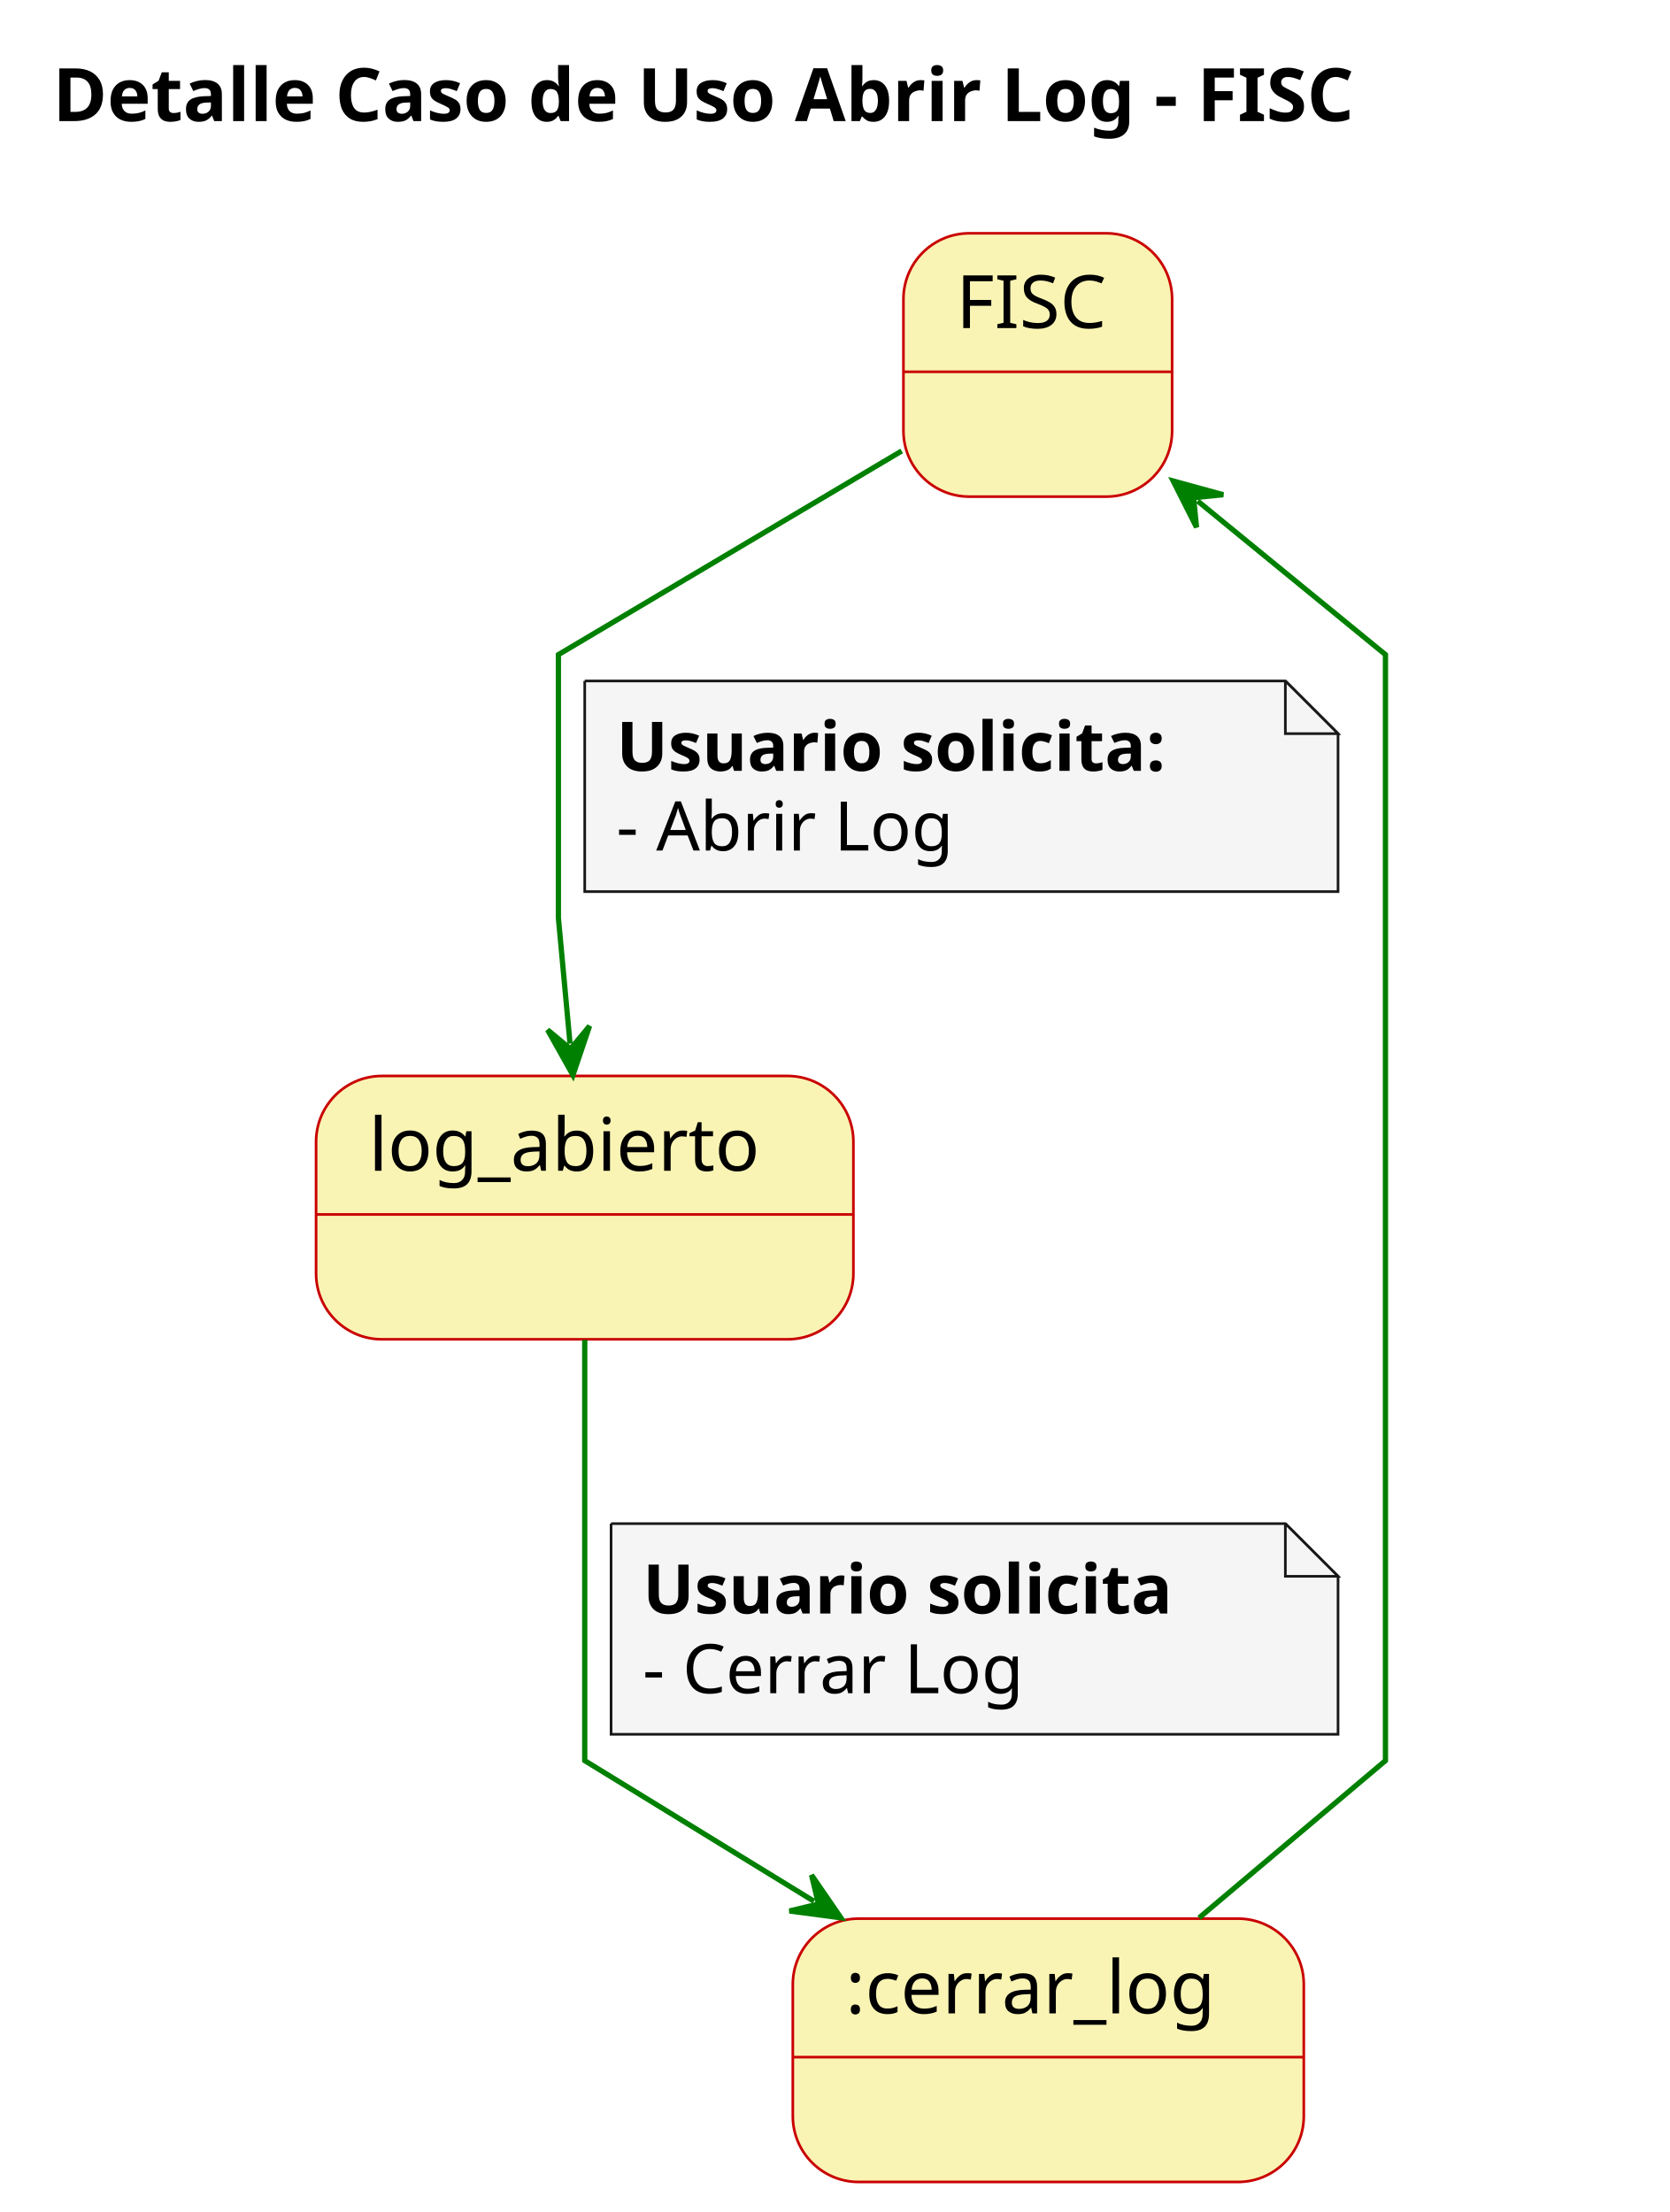
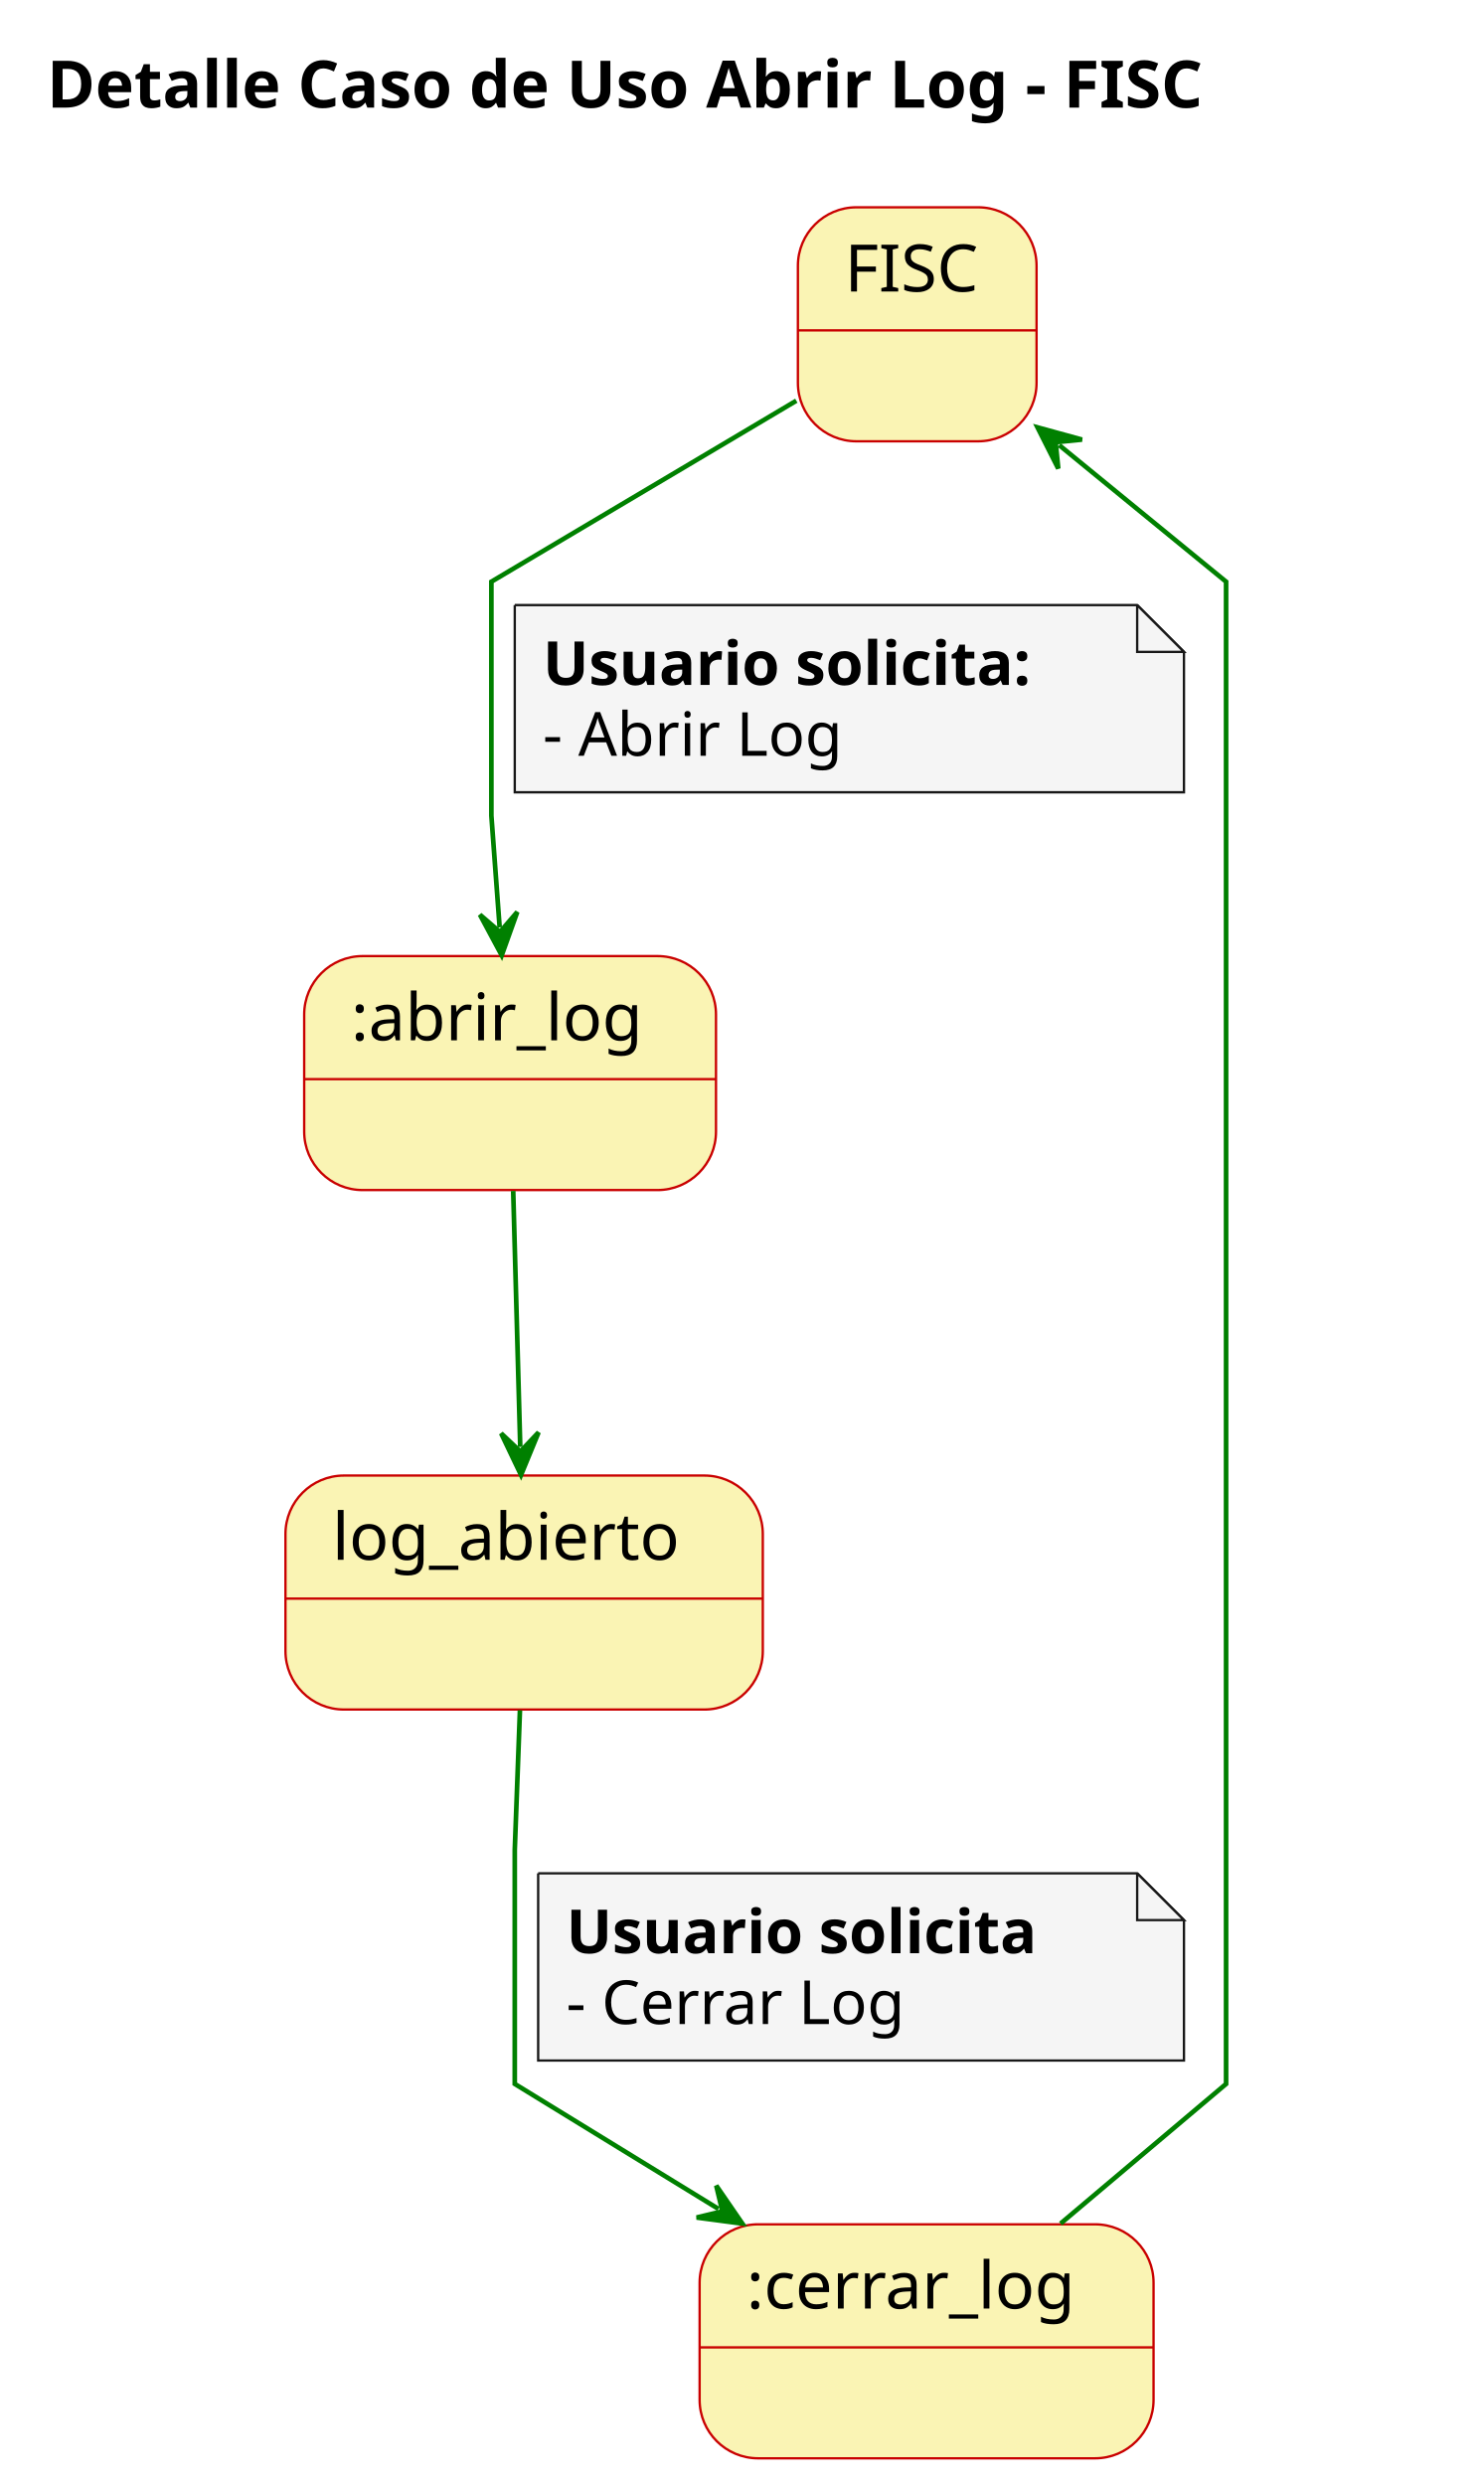
- <svg xmlns="http://www.w3.org/2000/svg" contentStyleType="text/css" height="420px" preserveAspectRatio="none" style="width:317px;height:420px;background:#FFFFFF;" version="1.1" viewBox="0 0 317 420" width="317px" zoomAndPan="magnify">
+ <svg xmlns="http://www.w3.org/2000/svg" contentStyleType="text/css" height="531px" preserveAspectRatio="none" style="width:317px;height:531px;background:#FFFFFF;" version="1.1" viewBox="0 0 317 531" width="317px" zoomAndPan="magnify">
  <defs />
  <g>
    <text fill="#000000" font-family="sans-serif" font-size="14" font-weight="bold" lengthAdjust="spacing" textLength="289" x="10" y="22.995">Detalle Caso de Uso Abrir Log - FISC</text>
    <g id="FISC">
-       <rect fill="#FAF4B4" height="50" rx="12.5" ry="12.5" style="stroke:#C90000;stroke-width:0.5;" width="51" x="171.5" y="44.297" />
-       <line style="stroke:#C90000;stroke-width:0.5;" x1="171.5" x2="222.5" y1="70.594" y2="70.594" />
-       <text fill="#000000" font-family="sans-serif" font-size="14" lengthAdjust="spacing" textLength="31" x="181.5" y="62.292">FISC</text>
+       <rect fill="#FAF4B4" height="50" rx="12.5" ry="12.5" style="stroke:#C90000;stroke-width:0.5;" width="51" x="170.5" y="44.297" />
+       <line style="stroke:#C90000;stroke-width:0.5;" x1="170.5" x2="221.5" y1="70.594" y2="70.594" />
+       <text fill="#000000" font-family="sans-serif" font-size="14" lengthAdjust="spacing" textLength="31" x="180.5" y="62.292">FISC</text>
+     </g>
+     <g id=":abrir_log">
+       <rect fill="#FAF4B4" height="50" rx="12.5" ry="12.5" style="stroke:#C90000;stroke-width:0.5;" width="88" x="65" y="204.297" />
+       <line style="stroke:#C90000;stroke-width:0.5;" x1="65" x2="153" y1="230.594" y2="230.594" />
+       <text fill="#000000" font-family="sans-serif" font-size="14" lengthAdjust="spacing" textLength="68" x="75" y="222.292">:abrir_log</text>
    </g>
    <g id="log_abierto">
-       <rect fill="#FAF4B4" height="50" rx="12.5" ry="12.5" style="stroke:#C90000;stroke-width:0.5;" width="102" x="60" y="204.297" />
-       <line style="stroke:#C90000;stroke-width:0.5;" x1="60" x2="162" y1="230.594" y2="230.594" />
-       <text fill="#000000" font-family="sans-serif" font-size="14" lengthAdjust="spacing" textLength="82" x="70" y="222.292">log_abierto</text>
+       <rect fill="#FAF4B4" height="50" rx="12.5" ry="12.5" style="stroke:#C90000;stroke-width:0.5;" width="102" x="61" y="315.297" />
+       <line style="stroke:#C90000;stroke-width:0.5;" x1="61" x2="163" y1="341.594" y2="341.594" />
+       <text fill="#000000" font-family="sans-serif" font-size="14" lengthAdjust="spacing" textLength="82" x="71" y="333.292">log_abierto</text>
    </g>
    <g id=":cerrar_log">
-       <rect fill="#FAF4B4" height="50" rx="12.5" ry="12.5" style="stroke:#C90000;stroke-width:0.5;" width="97" x="150.5" y="364.297" />
-       <line style="stroke:#C90000;stroke-width:0.5;" x1="150.5" x2="247.5" y1="390.594" y2="390.594" />
-       <text fill="#000000" font-family="sans-serif" font-size="14" lengthAdjust="spacing" textLength="77" x="160.5" y="382.292">:cerrar_log</text>
+       <rect fill="#FAF4B4" height="50" rx="12.5" ry="12.5" style="stroke:#C90000;stroke-width:0.5;" width="97" x="149.5" y="475.297" />
+       <line style="stroke:#C90000;stroke-width:0.5;" x1="149.5" x2="246.5" y1="501.594" y2="501.594" />
+       <text fill="#000000" font-family="sans-serif" font-size="14" lengthAdjust="spacing" textLength="77" x="159.5" y="493.292">:cerrar_log</text>
    </g>
-     <g id="link_FISC_log_abierto">
-       <path d="M171.166,85.627 C144.263,101.592 106,124.297 106,124.297 C106,124.297 106,174.297 106,174.297 C106,174.297 106.879,183.787 108.21,198.165 " fill="none" id="FISC-to-log_abierto" style="stroke:#008000;stroke-width:1.0;" />
-       <polygon fill="#008000" points="108.763,204.14,111.916,194.809,108.302,199.161,103.951,195.547,108.763,204.14" style="stroke:#008000;stroke-width:1.0;" />
-       <path d="M111,129.297 L111,169.297 L254,169.297 L254,139.297 L244,129.297 L111,129.297 " fill="#F5F5F5" style="stroke:#181818;stroke-width:0.5;" />
-       <path d="M244,129.297 L244,139.297 L254,139.297 L244,129.297 " fill="#F5F5F5" style="stroke:#181818;stroke-width:0.5;" />
-       <text fill="#000000" font-family="sans-serif" font-size="13" font-weight="bold" lengthAdjust="spacing" textLength="122" x="117" y="146.364">Usuario solicita:</text>
-       <text fill="#000000" font-family="sans-serif" font-size="13" lengthAdjust="spacing" textLength="66" x="117" y="161.497">- Abrir Log</text>
+     <g id="link_FISC_:abrir_log">
+       <path d="M170.166,85.627 C143.263,101.592 105,124.297 105,124.297 C105,124.297 105,174.297 105,174.297 C105,174.297 105.702,183.778 106.767,198.156 " fill="none" id="FISC-to-:abrir_log" style="stroke:#008000;stroke-width:1.0;" />
+       <polygon fill="#008000" points="107.211,204.14,110.535,194.869,106.841,199.154,102.557,195.46,107.211,204.14" style="stroke:#008000;stroke-width:1.0;" />
+       <path d="M110,129.297 L110,169.297 L253,169.297 L253,139.297 L243,129.297 L110,129.297 " fill="#F5F5F5" style="stroke:#181818;stroke-width:0.5;" />
+       <path d="M243,129.297 L243,139.297 L253,139.297 L243,129.297 " fill="#F5F5F5" style="stroke:#181818;stroke-width:0.5;" />
+       <text fill="#000000" font-family="sans-serif" font-size="13" font-weight="bold" lengthAdjust="spacing" textLength="122" x="116" y="146.364">Usuario solicita:</text>
+       <text fill="#000000" font-family="sans-serif" font-size="13" lengthAdjust="spacing" textLength="66" x="116" y="161.497">- Abrir Log</text>
+     </g>
+     <g id="link_:abrir_log_log_abierto">
+       <path d="M109.666,254.488 C110.163,272.551 110.674,291.129 111.171,309.176 " fill="none" id=":abrir_log-to-log_abierto" style="stroke:#008000;stroke-width:1.0;" />
+       <polygon fill="#008000" points="111.336,315.174,115.087,306.067,111.198,310.176,107.09,306.287,111.336,315.174" style="stroke:#008000;stroke-width:1.0;" />
    </g>
    <g id="link_log_abierto_:cerrar_log">
-       <path d="M111,254.418 C111,285.141 111,334.297 111,334.297 C111,334.297 131.089,346.624 154.519,361.002 " fill="none" id="log_abierto-to-:cerrar_log" style="stroke:#008000;stroke-width:1.0;" />
-       <polygon fill="#008000" points="159.633,364.14,154.054,356.023,155.371,361.525,149.87,362.842,159.633,364.14" style="stroke:#008000;stroke-width:1.0;" />
-       <path d="M116,289.297 L116,329.297 L254,329.297 L254,299.297 L244,289.297 L116,289.297 " fill="#F5F5F5" style="stroke:#181818;stroke-width:0.5;" />
-       <path d="M244,289.297 L244,299.297 L254,299.297 L244,289.297 " fill="#F5F5F5" style="stroke:#181818;stroke-width:0.5;" />
-       <text fill="#000000" font-family="sans-serif" font-size="13" font-weight="bold" lengthAdjust="spacing" textLength="117" x="122" y="306.364">Usuario solicita</text>
-       <text fill="#000000" font-family="sans-serif" font-size="13" lengthAdjust="spacing" textLength="76" x="122" y="321.497">- Cerrar Log</text>
+       <path d="M111.105,365.454 C110.573,379.832 110,395.297 110,395.297 C110,395.297 110,445.297 110,445.297 C110,445.297 130.089,457.624 153.519,472.002 " fill="none" id="log_abierto-to-:cerrar_log" style="stroke:#008000;stroke-width:1.0;" />
+       <polygon fill="#008000" points="158.633,475.14,153.054,467.023,154.371,472.525,148.87,473.842,158.633,475.14" style="stroke:#008000;stroke-width:1.0;" />
+       <path d="M115,400.297 L115,440.297 L253,440.297 L253,410.297 L243,400.297 L115,400.297 " fill="#F5F5F5" style="stroke:#181818;stroke-width:0.5;" />
+       <path d="M243,400.297 L243,410.297 L253,410.297 L243,400.297 " fill="#F5F5F5" style="stroke:#181818;stroke-width:0.5;" />
+       <text fill="#000000" font-family="sans-serif" font-size="13" font-weight="bold" lengthAdjust="spacing" textLength="117" x="121" y="417.364">Usuario solicita</text>
+       <text fill="#000000" font-family="sans-serif" font-size="13" lengthAdjust="spacing" textLength="76" x="121" y="432.497">- Cerrar Log</text>
    </g>
-     <g id="link_:cerrar_log_FISC">
-       <path d="M227.631,364.14 C244.671,349.762 263,334.297 263,334.297 C263,334.297 263,124.297 263,124.297 C263,124.297 245.882,110.291 227.35,95.128 " fill="none" id=":cerrar_log-to-FISC" style="stroke:#008000;stroke-width:1.0;" />
-       <polygon fill="#008000" points="222.706,91.329,227.138,100.124,226.576,94.495,232.204,93.932,222.706,91.329" style="stroke:#008000;stroke-width:1.0;" />
+     <g id="link_FISC_:cerrar_log">
+       <path d="M226.35,95.128 C244.882,110.291 262,124.297 262,124.297 C262,124.297 262,445.297 262,445.297 C262,445.297 243.671,460.762 226.631,475.14 " fill="none" id="FISC-backto-:cerrar_log" style="stroke:#008000;stroke-width:1.0;" />
+       <polygon fill="#008000" points="221.706,91.329,226.138,100.124,225.576,94.495,231.204,93.932,221.706,91.329" style="stroke:#008000;stroke-width:1.0;" />
    </g>
  </g>
</svg>
